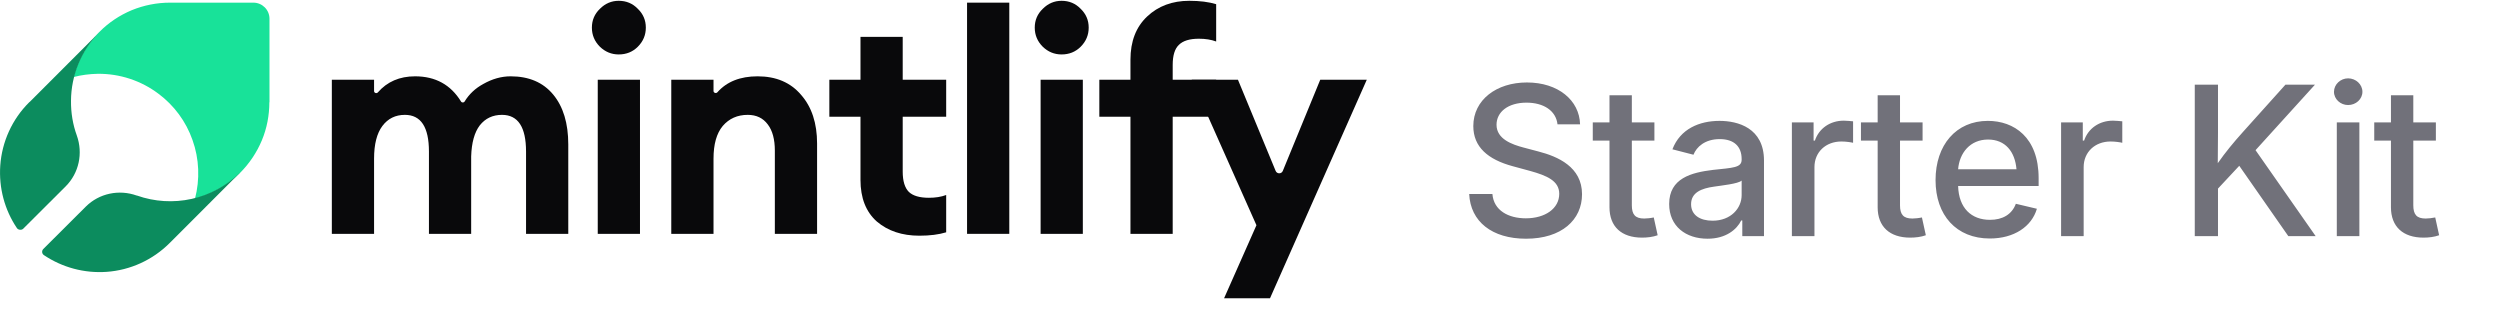
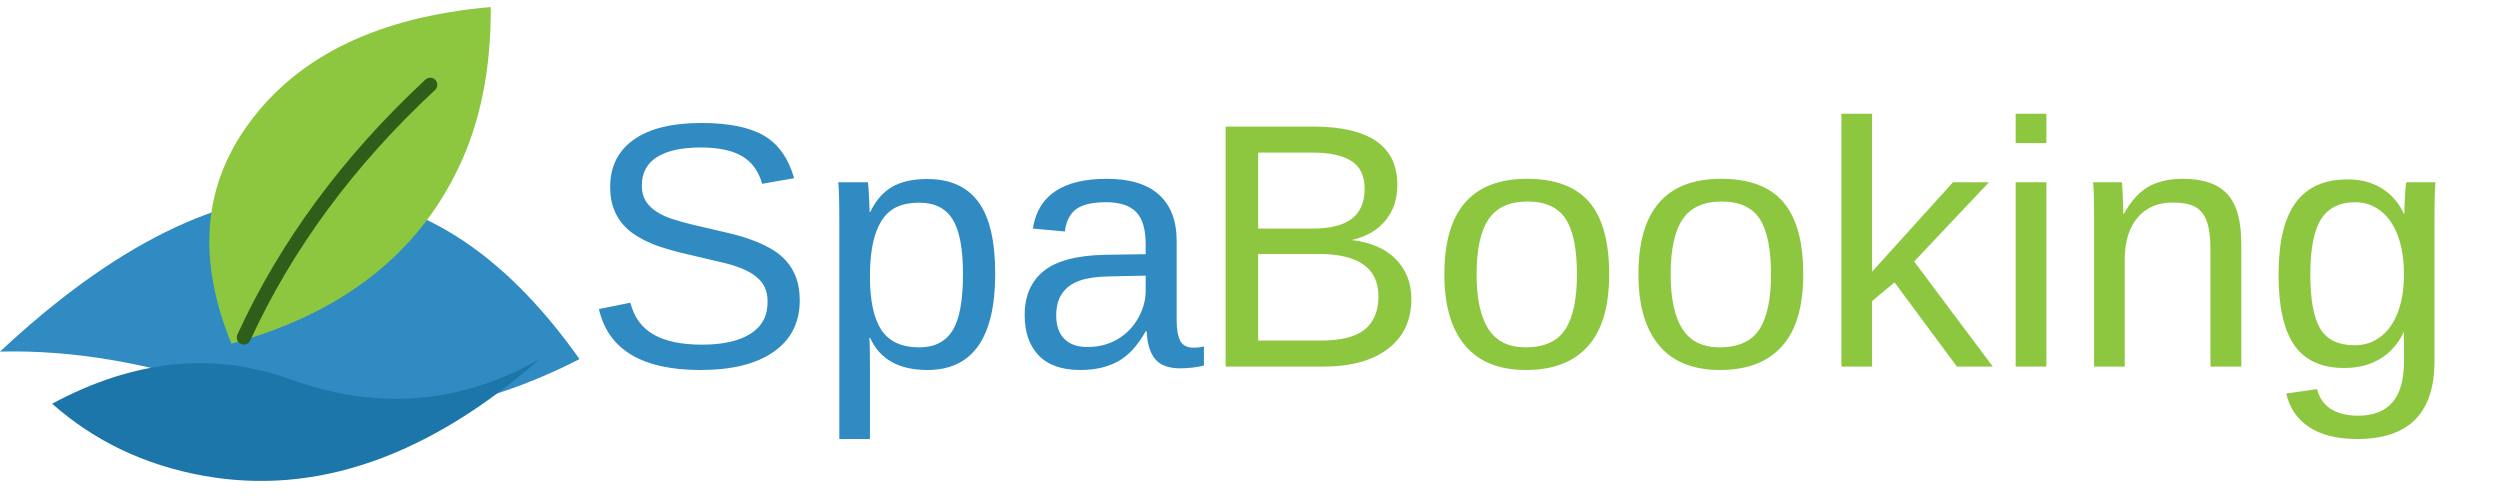
- <svg xmlns="http://www.w3.org/2000/svg" width="180" height="23" viewBox="0 0 180 23" fill="none">
-   <path d="M91.44 21.476H88.133L90.464 16.216L85.802 5.74H89.132L91.847 12.307C91.943 12.536 92.268 12.536 92.362 12.306L95.058 5.74H98.409L91.44 21.476Z" fill="#09090B" />
-   <path d="M81.393 16.837V8.403H79.152V5.74H81.393V4.297C81.393 2.98 81.792 1.944 82.592 1.19C83.391 0.435 84.404 0.058 85.633 0.058C86.387 0.058 87.031 0.139 87.564 0.302V2.988C87.208 2.854 86.794 2.788 86.32 2.788C85.655 2.788 85.174 2.936 84.878 3.232C84.582 3.513 84.434 3.994 84.434 4.674V5.74H87.564V8.403H84.434V16.837H81.393Z" fill="#09090B" />
-   <path d="M76.433 3.92C75.915 3.92 75.463 3.735 75.079 3.365C74.694 2.98 74.502 2.521 74.502 1.989C74.502 1.456 74.694 1.005 75.079 0.635C75.463 0.25 75.915 0.058 76.433 0.058C76.98 0.058 77.438 0.25 77.809 0.635C78.193 1.005 78.386 1.456 78.386 1.989C78.386 2.521 78.193 2.98 77.809 3.365C77.438 3.735 76.98 3.92 76.433 3.92ZM74.924 16.837V5.74H77.964V16.837H74.924Z" fill="#09090B" />
-   <path d="M69.628 16.837V0.191H72.669V16.837H69.628Z" fill="#09090B" />
-   <path d="M66.194 16.97C64.951 16.97 63.93 16.63 63.131 15.949C62.347 15.254 61.955 14.255 61.955 12.953V8.403H59.713V5.74H61.955V2.655H64.995V5.74H68.125V8.403H64.995V12.354C64.995 13.034 65.143 13.523 65.439 13.819C65.735 14.1 66.216 14.24 66.882 14.24C67.355 14.24 67.769 14.174 68.125 14.04V16.726C67.592 16.889 66.948 16.97 66.194 16.97Z" fill="#09090B" />
-   <path d="M48.332 16.837V5.74H51.373V6.551C51.373 6.688 51.559 6.748 51.65 6.646C52.328 5.879 53.293 5.495 54.546 5.495C55.878 5.495 56.921 5.939 57.676 6.827C58.445 7.7 58.83 8.869 58.83 10.334V16.837H55.789V10.844C55.789 10.03 55.619 9.402 55.279 8.958C54.939 8.499 54.458 8.27 53.836 8.27C53.096 8.27 52.497 8.536 52.038 9.069C51.594 9.601 51.373 10.386 51.373 11.421V16.837H48.332Z" fill="#09090B" />
-   <path d="M44.547 3.92C44.029 3.92 43.578 3.735 43.193 3.365C42.809 2.98 42.616 2.521 42.616 1.989C42.616 1.456 42.809 1.005 43.193 0.635C43.578 0.25 44.029 0.058 44.547 0.058C45.095 0.058 45.553 0.25 45.923 0.635C46.308 1.005 46.5 1.456 46.5 1.989C46.5 2.521 46.308 2.98 45.923 3.365C45.553 3.735 45.095 3.92 44.547 3.92ZM43.038 16.837V5.74H46.079V16.837H43.038Z" fill="#09090B" />
-   <path d="M37.875 16.837V10.911C37.875 9.15 37.298 8.27 36.144 8.27C35.478 8.27 34.945 8.521 34.546 9.024C34.161 9.527 33.954 10.275 33.924 11.266V16.837H30.884V10.911C30.884 9.15 30.306 8.27 29.152 8.27C28.472 8.27 27.932 8.536 27.532 9.069C27.133 9.601 26.933 10.386 26.933 11.421V16.837H23.892V5.74H26.933V6.559C26.933 6.695 27.116 6.755 27.206 6.652C27.878 5.881 28.771 5.495 29.885 5.495C31.349 5.495 32.452 6.1 33.193 7.309C33.252 7.404 33.395 7.403 33.454 7.307C33.774 6.78 34.219 6.361 34.79 6.05C35.441 5.68 36.099 5.495 36.765 5.495C38.082 5.495 39.103 5.932 39.828 6.805C40.553 7.678 40.916 8.876 40.916 10.4V16.837H37.875Z" fill="#09090B" />
-   <path d="M19.403 7.362V1.35C19.403 0.705 18.879 0.191 18.244 0.191H12.235C11.291 0.191 10.357 0.378 9.487 0.733C8.618 1.098 7.824 1.621 7.16 2.295L7.114 2.341C6.235 3.23 5.609 4.333 5.291 5.548C5.861 5.399 6.45 5.324 7.039 5.314C8.609 5.296 10.151 5.801 11.403 6.745C12.534 7.586 13.394 8.746 13.861 10.083C14.347 11.438 14.403 12.916 14.039 14.309C15.244 13.991 16.356 13.364 17.244 12.486L17.291 12.439C17.954 11.775 18.487 10.98 18.851 10.111C19.216 9.241 19.393 8.306 19.393 7.362H19.403Z" fill="#18E299" />
-   <path d="M5.112 7.26C5.121 5.416 5.857 3.646 7.151 2.324L2.151 7.326C2.133 7.344 2.114 7.354 2.095 7.372C0.876 8.583 0.14 10.204 0.019 11.918C-0.092 13.52 0.327 15.103 1.22 16.426C1.306 16.552 1.537 16.593 1.667 16.472L4.73 13.417C5.689 12.458 5.987 11.033 5.531 9.757C5.242 8.965 5.103 8.117 5.112 7.26Z" fill="#0C8C5E" />
-   <path d="M17.262 12.44C16.303 13.38 15.102 14.032 13.799 14.321C12.486 14.61 11.127 14.526 9.861 14.079C9.861 14.079 9.851 14.079 9.842 14.079C8.567 13.622 7.142 13.921 6.183 14.871L3.12 17.926C2.99 18.056 3.009 18.27 3.167 18.373C4.489 19.258 6.072 19.686 7.673 19.574C9.386 19.453 10.997 18.717 12.216 17.497L12.263 17.451L17.262 12.449V12.44Z" fill="#0C8C5E" />
-   <text x="105" y="17" font-family="Inter, ui-sans-serif, system-ui, -apple-system, sans-serif" font-size="15" font-weight="500" fill="#71717A" letter-spacing="-0.01em">Starter Kit</text>
+ <svg xmlns="http://www.w3.org/2000/svg" width="566" height="113" viewBox="0 0 566 113" fill="none" role="img" aria-label="SpaBooking">
+   <path d="M0 79.6C25.8 55.5 49.8 43.6 72 43.9c22.1.4 41.8 12.8 59.2 37.4-26.9 13.8-53.2 16.2-78.8 7.3C34.1 82.2 16.6 79.2 0 79.6Z" fill="#2F8BC1" />
+   <path d="M11.8 91.4c18.6-10 36.6-11.8 54-5.5 19.7 7.1 38.5 5.6 56.4-4.6-25.4 22.2-50.8 31-76.2 26.4-13.2-2.4-24.6-7.8-34.2-16.3Z" fill="#1D76A9" />
+   <path d="M111.1 1.6c-25.3 2.2-43.6 11-54.8 26.4-10.4 14.2-11.7 30.8-3.9 49.8 24.9-6.8 42-20.1 51.4-39.8 5-10.4 7.4-22.6 7.3-36.4Z" fill="#8DC63F" />
+   <path d="M55.2 76.4c9.6-20.9 23.7-40 42.2-57.2" stroke="#2F5E1A" stroke-width="3.2" stroke-linecap="round" />
+   <text x="132" y="83" font-family="Avenir Next, Helvetica Neue, Arial, sans-serif" font-size="79" font-weight="300" fill="#2F8BC1">Spa</text>
+   <text x="271" y="83" font-family="Avenir Next, Helvetica Neue, Arial, sans-serif" font-size="79" font-weight="300" fill="#8DC63F">Booking</text>
</svg>
